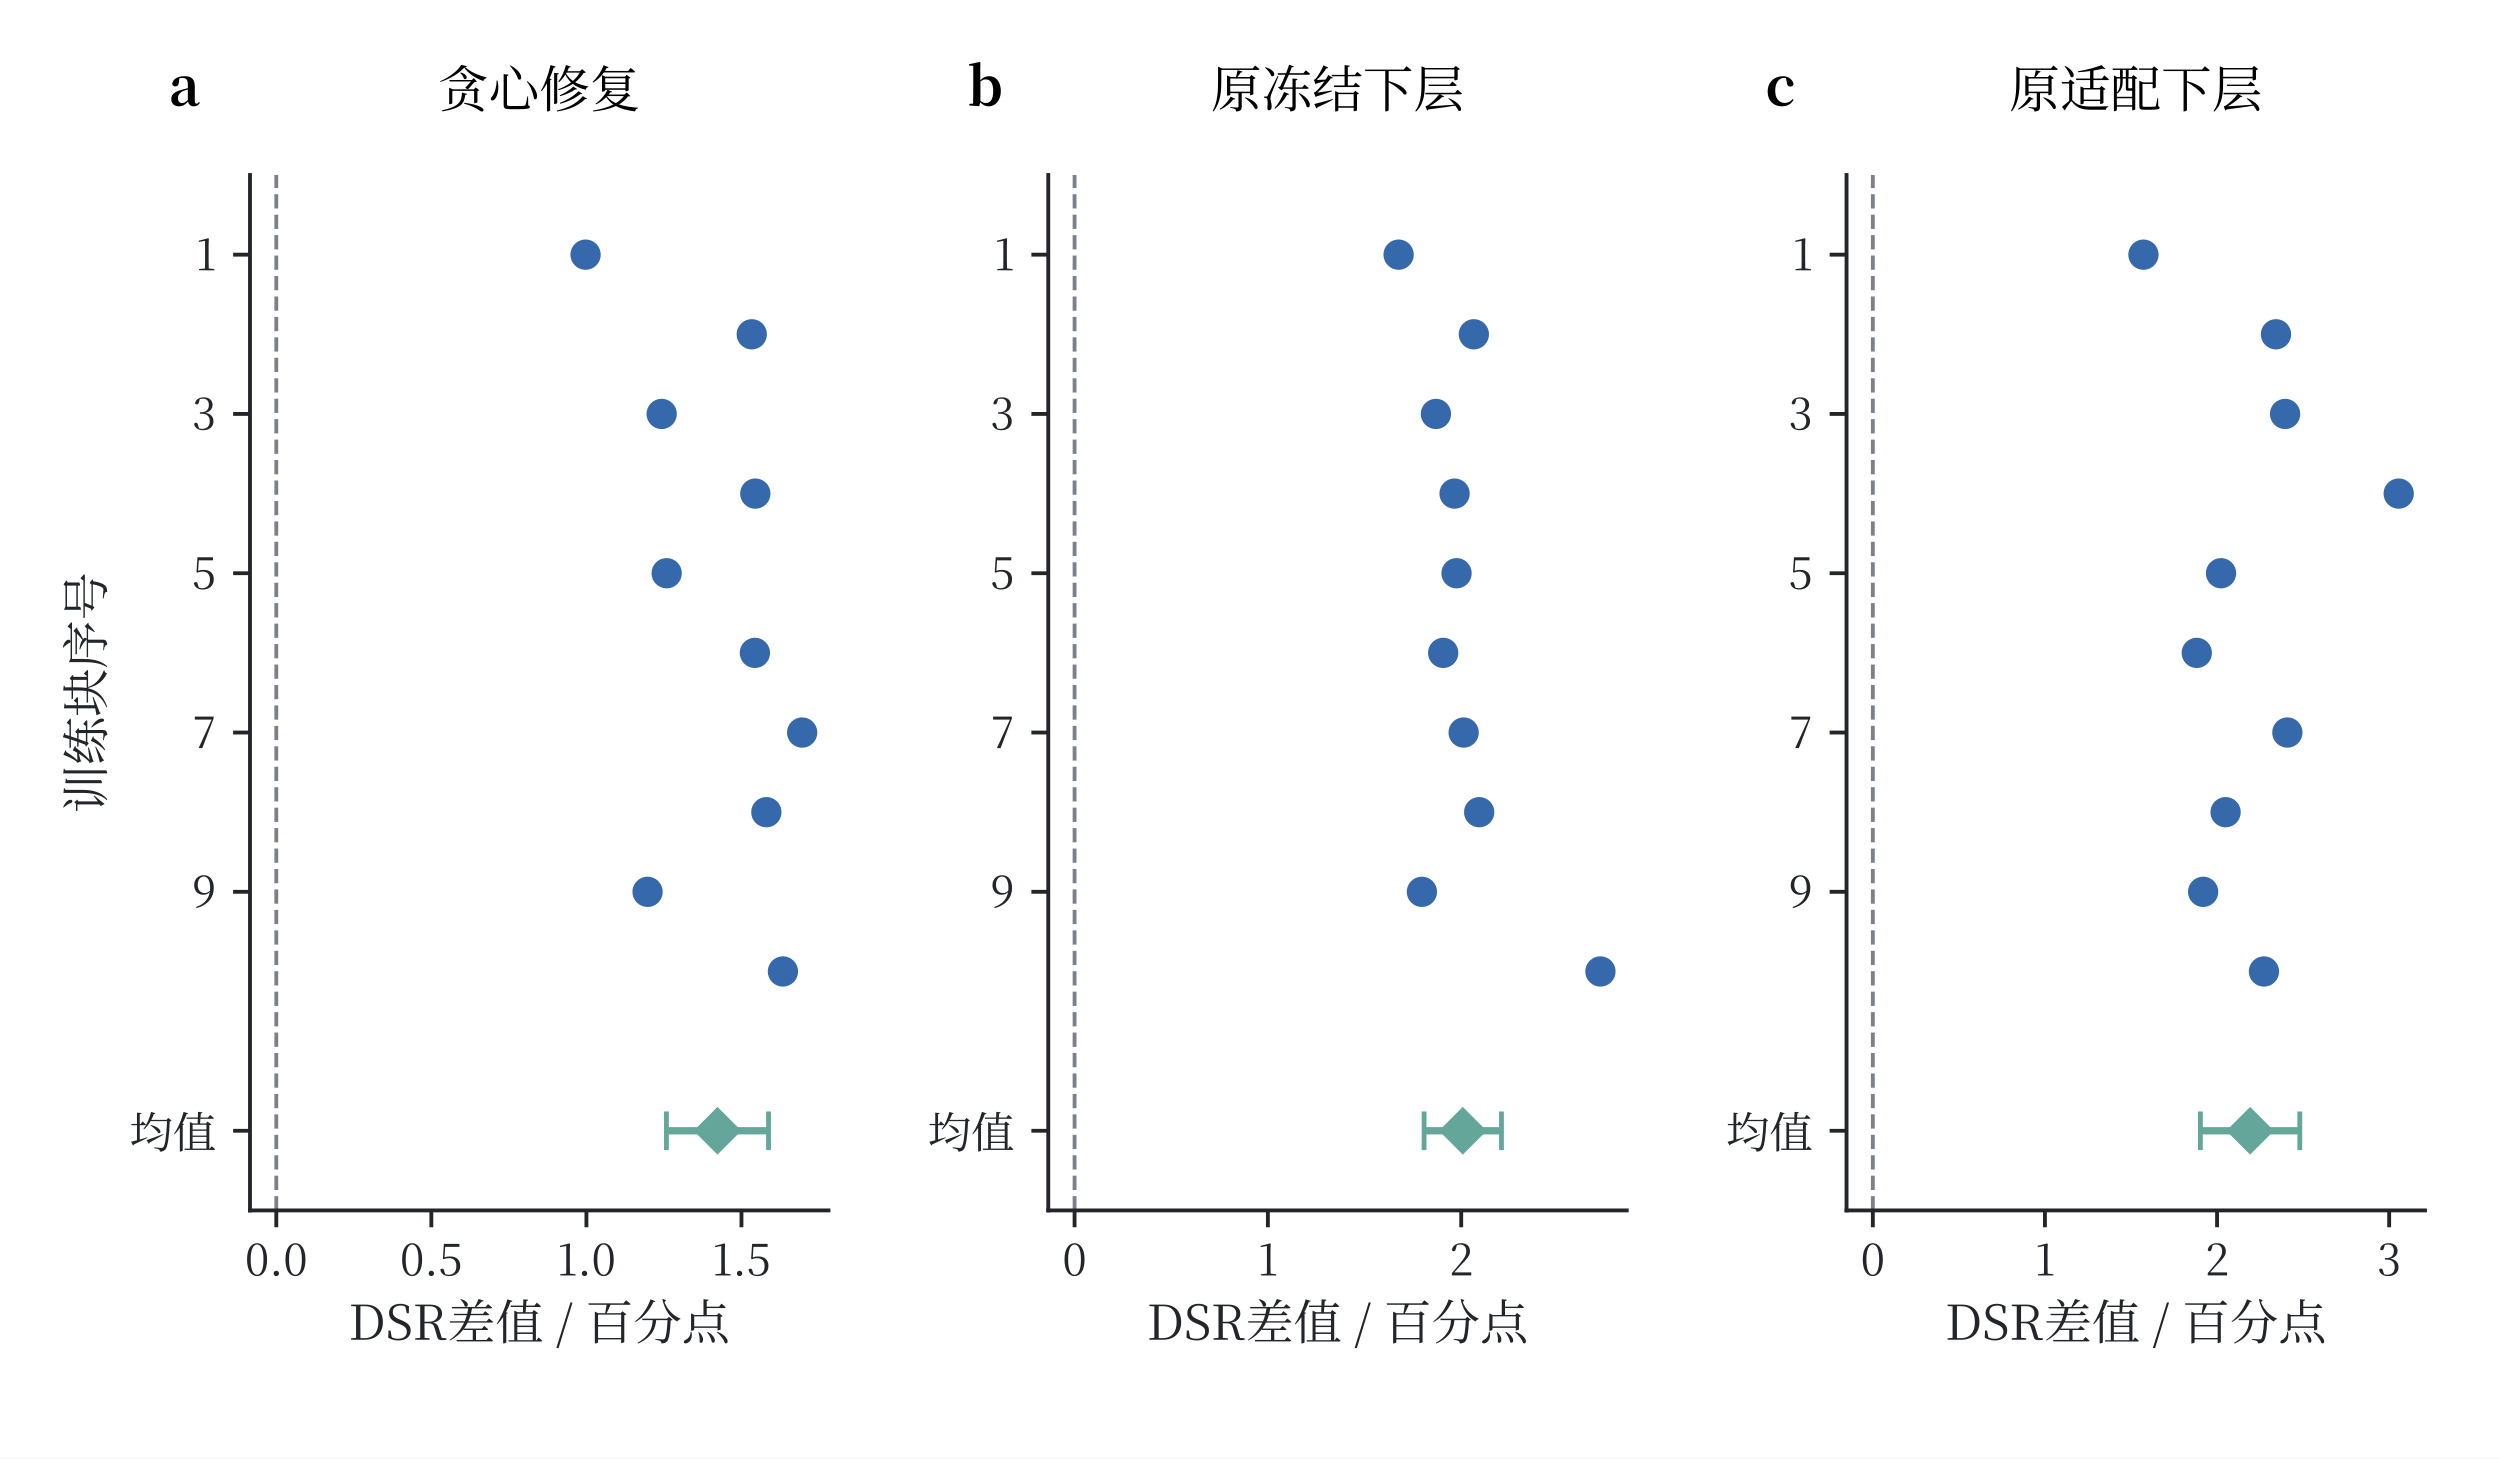
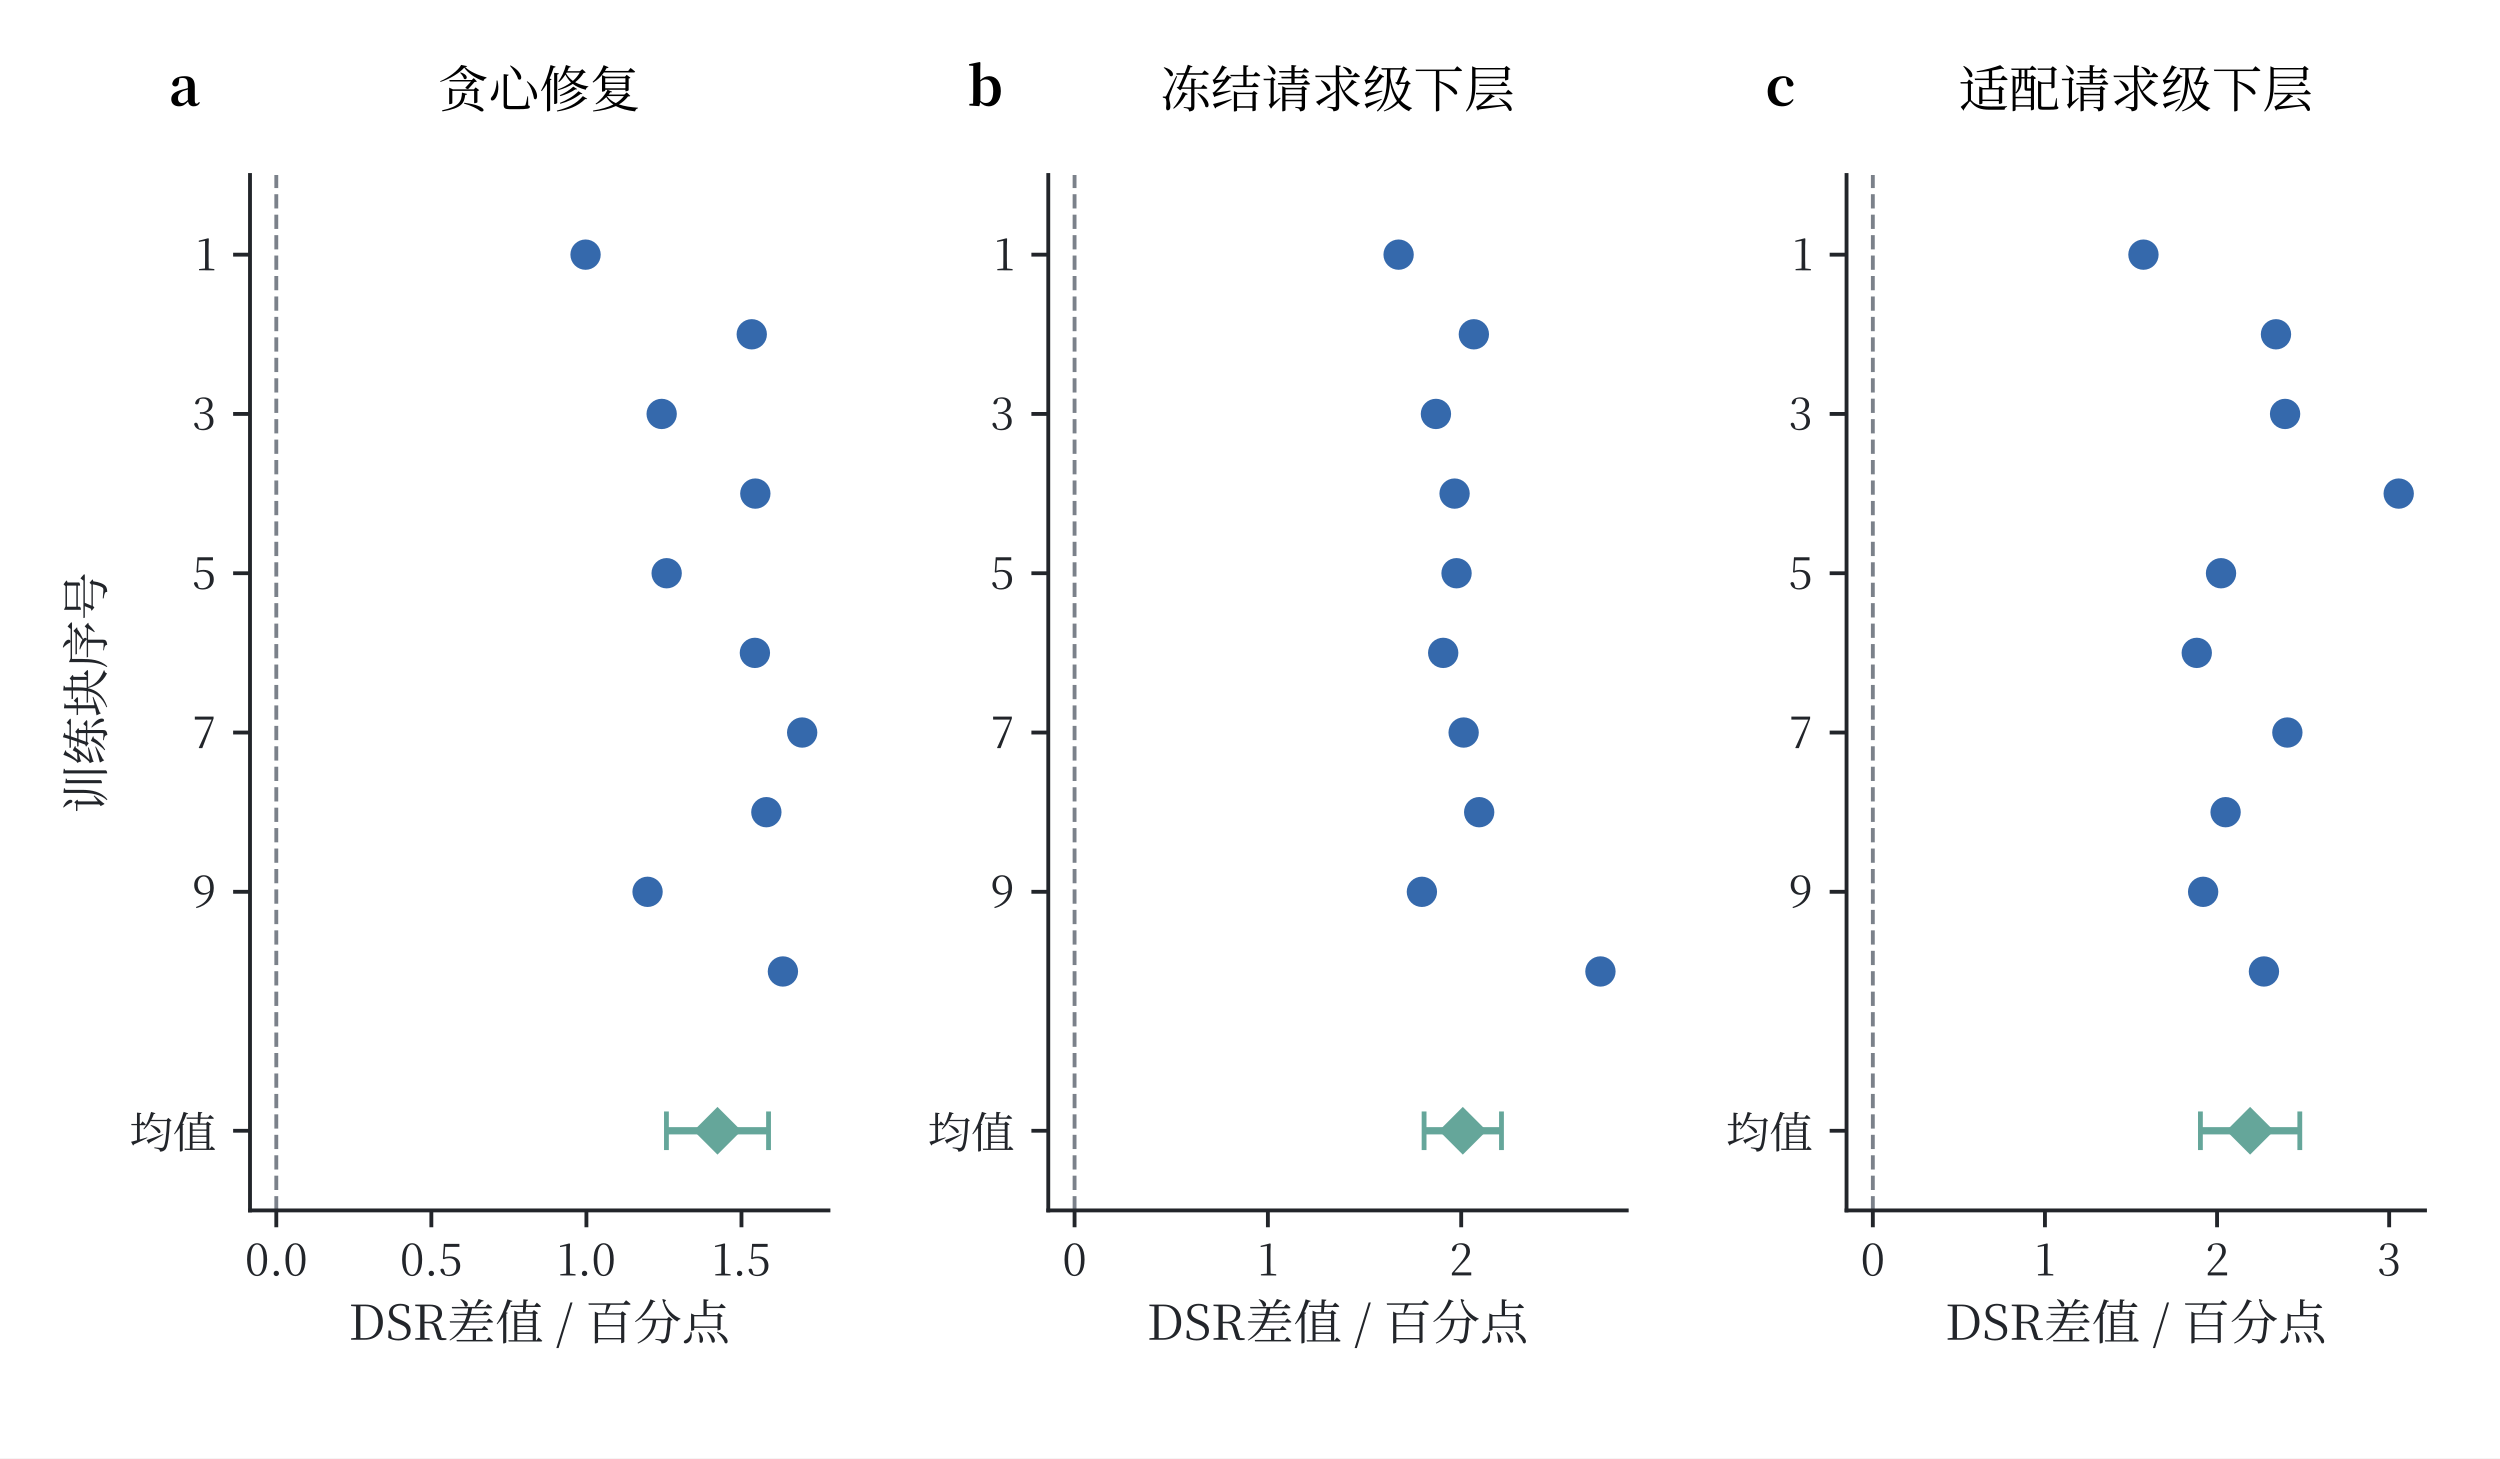
<svg xmlns="http://www.w3.org/2000/svg" xmlns:xlink="http://www.w3.org/1999/xlink" width="518.4pt" height="302.4pt" viewBox="0 0 518.4 302.4" version="1.1">
  <defs>
    <style type="text/css">*{stroke-linejoin: round; stroke-linecap: butt}</style>
  </defs>
  <g id="figure_1">
    <g id="patch_1">
-       <path d="M 0 302.4  L 518.4 302.4  L 518.4 0  L 0 0  z " style="fill: #ffffff" />
+       <path d="M 0 302.4 L 518.4 302.4 L 518.4 0 L 0 0 z " style="fill: #ffffff" />
    </g>
    <g id="axes_1">
      <g id="patch_2">
-         <path d="M 51.84 250.992  L 171.789 250.992  L 171.789 36.288  L 51.84 36.288  z " style="fill: #ffffff" />
+         <path d="M 51.84 250.992 L 171.789 250.992 L 171.789 36.288 L 51.84 36.288 z " style="fill: #ffffff" />
      </g>
      <g id="PathCollection_1">
        <defs>
-           <path id="m3898593842" d="M 0 2.646  C 0.702 2.646 1.375 2.367 1.871 1.871  C 2.367 1.375 2.646 0.702 2.646 0  C 2.646 -0.702 2.367 -1.375 1.871 -1.871  C 1.375 -2.367 0.702 -2.646 0 -2.646  C -0.702 -2.646 -1.375 -2.367 -1.871 -1.871  C -2.367 -1.375 -2.646 -0.702 -2.646 0  C -2.646 0.702 -2.367 1.375 -1.871 1.871  C -1.375 2.367 -0.702 2.646 0 2.646  z " style="stroke: #3569ac" />
+           <path id="m027aa95b5d" d="M 0 2.646 C 0.702 2.646 1.375 2.367 1.871 1.871 C 2.367 1.375 2.646 0.702 2.646 0 C 2.646 -0.702 2.367 -1.375 1.871 -1.871 C 1.375 -2.367 0.702 -2.646 0 -2.646 C -0.702 -2.646 -1.375 -2.367 -1.871 -1.871 C -2.367 -1.375 -2.646 -0.702 -2.646 0 C -2.646 0.702 -2.367 1.375 -1.871 1.871 C -1.375 2.367 -0.702 2.646 0 2.646 z " style="stroke: #3569ac" />
        </defs>
-         <g clip-path="url(#p52f83d77b5)">
-           <use xlink:href="#m3898593842" x="121.421" y="52.804" style="fill: #3569ac; stroke: #3569ac" />
-           <use xlink:href="#m3898593842" x="155.884" y="69.319" style="fill: #3569ac; stroke: #3569ac" />
-           <use xlink:href="#m3898593842" x="137.204" y="85.835" style="fill: #3569ac; stroke: #3569ac" />
-           <use xlink:href="#m3898593842" x="156.624" y="102.351" style="fill: #3569ac; stroke: #3569ac" />
-           <use xlink:href="#m3898593842" x="138.239" y="118.866" style="fill: #3569ac; stroke: #3569ac" />
-           <use xlink:href="#m3898593842" x="156.534" y="135.382" style="fill: #3569ac; stroke: #3569ac" />
-           <use xlink:href="#m3898593842" x="166.337" y="151.898" style="fill: #3569ac; stroke: #3569ac" />
-           <use xlink:href="#m3898593842" x="158.911" y="168.414" style="fill: #3569ac; stroke: #3569ac" />
-           <use xlink:href="#m3898593842" x="134.279" y="184.929" style="fill: #3569ac; stroke: #3569ac" />
-           <use xlink:href="#m3898593842" x="162.345" y="201.445" style="fill: #3569ac; stroke: #3569ac" />
+         <g clip-path="url(#pe84998b1c0)">
+           <use xlink:href="#m027aa95b5d" x="121.421" y="52.804" style="fill: #3569ac; stroke: #3569ac" />
+           <use xlink:href="#m027aa95b5d" x="155.884" y="69.319" style="fill: #3569ac; stroke: #3569ac" />
+           <use xlink:href="#m027aa95b5d" x="137.204" y="85.835" style="fill: #3569ac; stroke: #3569ac" />
+           <use xlink:href="#m027aa95b5d" x="156.624" y="102.351" style="fill: #3569ac; stroke: #3569ac" />
+           <use xlink:href="#m027aa95b5d" x="138.239" y="118.866" style="fill: #3569ac; stroke: #3569ac" />
+           <use xlink:href="#m027aa95b5d" x="156.534" y="135.382" style="fill: #3569ac; stroke: #3569ac" />
+           <use xlink:href="#m027aa95b5d" x="166.337" y="151.898" style="fill: #3569ac; stroke: #3569ac" />
+           <use xlink:href="#m027aa95b5d" x="158.911" y="168.414" style="fill: #3569ac; stroke: #3569ac" />
+           <use xlink:href="#m027aa95b5d" x="134.279" y="184.929" style="fill: #3569ac; stroke: #3569ac" />
+           <use xlink:href="#m027aa95b5d" x="162.345" y="201.445" style="fill: #3569ac; stroke: #3569ac" />
        </g>
      </g>
      <g id="matplotlib.axis_1">
        <g id="xtick_1">
          <g id="line2d_1">
            <defs>
-               <path id="mde20b1b8a1" d="M 0 0  L 0 3.5  " style="stroke: #22252a; stroke-width: 0.8" />
+               <path id="m250e5802c6" d="M 0 0 L 0 3.5 " style="stroke: #22252a; stroke-width: 0.8" />
            </defs>
            <g>
-               <use xlink:href="#mde20b1b8a1" x="57.292" y="250.992" style="fill: #22252a; stroke: #22252a; stroke-width: 0.8" />
+               <use xlink:href="#m250e5802c6" x="57.292" y="250.992" style="fill: #22252a; stroke: #22252a; stroke-width: 0.8" />
            </g>
          </g>
          <g id="text_1">
            <text style="fill: #22252a; font: 9px 'Songti SC', 'SimSun', '宋体', 'AR PL UMing CN', 'Noto Serif CJK SC', 'Source Han Serif SC', 'WenQuanYi Micro Hei', 'WenQuanYi Zen Hei', 'DejaVu Serif', 'DejaVu Sans', serif; text-anchor: middle" x="57.292" y="264.472" transform="rotate(-0 57.29222 264.472)">0.0</text>
          </g>
        </g>
        <g id="xtick_2">
          <g id="line2d_2">
            <g>
-               <use xlink:href="#mde20b1b8a1" x="89.445" y="250.992" style="fill: #22252a; stroke: #22252a; stroke-width: 0.8" />
+               <use xlink:href="#m250e5802c6" x="89.445" y="250.992" style="fill: #22252a; stroke: #22252a; stroke-width: 0.8" />
            </g>
          </g>
          <g id="text_2">
            <text style="fill: #22252a; font: 9px 'Songti SC', 'SimSun', '宋体', 'AR PL UMing CN', 'Noto Serif CJK SC', 'Source Han Serif SC', 'WenQuanYi Micro Hei', 'WenQuanYi Zen Hei', 'DejaVu Serif', 'DejaVu Sans', serif; text-anchor: middle" x="89.445" y="264.472" transform="rotate(-0 89.44532 264.472)">0.5</text>
          </g>
        </g>
        <g id="xtick_3">
          <g id="line2d_3">
            <g>
-               <use xlink:href="#mde20b1b8a1" x="121.598" y="250.992" style="fill: #22252a; stroke: #22252a; stroke-width: 0.8" />
+               <use xlink:href="#m250e5802c6" x="121.598" y="250.992" style="fill: #22252a; stroke: #22252a; stroke-width: 0.8" />
            </g>
          </g>
          <g id="text_3">
            <text style="fill: #22252a; font: 9px 'Songti SC', 'SimSun', '宋体', 'AR PL UMing CN', 'Noto Serif CJK SC', 'Source Han Serif SC', 'WenQuanYi Micro Hei', 'WenQuanYi Zen Hei', 'DejaVu Serif', 'DejaVu Sans', serif; text-anchor: middle" x="121.598" y="264.472" transform="rotate(-0 121.5984 264.472)">1.0</text>
          </g>
        </g>
        <g id="xtick_4">
          <g id="line2d_4">
            <g>
-               <use xlink:href="#mde20b1b8a1" x="153.751" y="250.992" style="fill: #22252a; stroke: #22252a; stroke-width: 0.8" />
+               <use xlink:href="#m250e5802c6" x="153.751" y="250.992" style="fill: #22252a; stroke: #22252a; stroke-width: 0.8" />
            </g>
          </g>
          <g id="text_4">
            <text style="fill: #22252a; font: 9px 'Songti SC', 'SimSun', '宋体', 'AR PL UMing CN', 'Noto Serif CJK SC', 'Source Han Serif SC', 'WenQuanYi Micro Hei', 'WenQuanYi Zen Hei', 'DejaVu Serif', 'DejaVu Sans', serif; text-anchor: middle" x="153.751" y="264.472" transform="rotate(-0 153.7515 264.472)">1.5</text>
          </g>
        </g>
        <g id="text_5">
          <text style="fill: #22252a; font: 10px 'Songti SC', 'SimSun', '宋体', 'AR PL UMing CN', 'Noto Serif CJK SC', 'Source Han Serif SC', 'WenQuanYi Micro Hei', 'WenQuanYi Zen Hei', 'DejaVu Serif', 'DejaVu Sans', serif; text-anchor: middle" x="111.814" y="277.803" transform="rotate(-0 111.8145 277.8032)">DSR差值 / 百分点</text>
        </g>
      </g>
      <g id="matplotlib.axis_2">
        <g id="ytick_1">
          <g id="line2d_5">
            <defs>
-               <path id="m604ce01f8e" d="M 0 0  L -3.5 0  " style="stroke: #22252a; stroke-width: 0.8" />
+               <path id="m600439d7f4" d="M 0 0 L -3.5 0 " style="stroke: #22252a; stroke-width: 0.8" />
            </defs>
            <g>
-               <use xlink:href="#m604ce01f8e" x="51.84" y="52.804" style="fill: #22252a; stroke: #22252a; stroke-width: 0.8" />
+               <use xlink:href="#m600439d7f4" x="51.84" y="52.804" style="fill: #22252a; stroke: #22252a; stroke-width: 0.8" />
            </g>
          </g>
          <g id="text_6">
            <text style="fill: #22252a; font: 9px 'Songti SC', 'SimSun', '宋体', 'AR PL UMing CN', 'Noto Serif CJK SC', 'Source Han Serif SC', 'WenQuanYi Micro Hei', 'WenQuanYi Zen Hei', 'DejaVu Serif', 'DejaVu Sans', serif; text-anchor: end" x="44.84" y="56.044" transform="rotate(-0 44.84 56.04369)">1</text>
          </g>
        </g>
        <g id="ytick_2">
          <g id="line2d_6">
            <g>
-               <use xlink:href="#m604ce01f8e" x="51.84" y="85.835" style="fill: #22252a; stroke: #22252a; stroke-width: 0.8" />
+               <use xlink:href="#m600439d7f4" x="51.84" y="85.835" style="fill: #22252a; stroke: #22252a; stroke-width: 0.8" />
            </g>
          </g>
          <g id="text_7">
            <text style="fill: #22252a; font: 9px 'Songti SC', 'SimSun', '宋体', 'AR PL UMing CN', 'Noto Serif CJK SC', 'Source Han Serif SC', 'WenQuanYi Micro Hei', 'WenQuanYi Zen Hei', 'DejaVu Serif', 'DejaVu Sans', serif; text-anchor: end" x="44.84" y="89.075" transform="rotate(-0 44.84 89.07508)">3</text>
          </g>
        </g>
        <g id="ytick_3">
          <g id="line2d_7">
            <g>
-               <use xlink:href="#m604ce01f8e" x="51.84" y="118.866" style="fill: #22252a; stroke: #22252a; stroke-width: 0.8" />
+               <use xlink:href="#m600439d7f4" x="51.84" y="118.866" style="fill: #22252a; stroke: #22252a; stroke-width: 0.8" />
            </g>
          </g>
          <g id="text_8">
            <text style="fill: #22252a; font: 9px 'Songti SC', 'SimSun', '宋体', 'AR PL UMing CN', 'Noto Serif CJK SC', 'Source Han Serif SC', 'WenQuanYi Micro Hei', 'WenQuanYi Zen Hei', 'DejaVu Serif', 'DejaVu Sans', serif; text-anchor: end" x="44.84" y="122.106" transform="rotate(-0 44.84 122.1065)">5</text>
          </g>
        </g>
        <g id="ytick_4">
          <g id="line2d_8">
            <g>
-               <use xlink:href="#m604ce01f8e" x="51.84" y="151.898" style="fill: #22252a; stroke: #22252a; stroke-width: 0.8" />
+               <use xlink:href="#m600439d7f4" x="51.84" y="151.898" style="fill: #22252a; stroke: #22252a; stroke-width: 0.8" />
            </g>
          </g>
          <g id="text_9">
            <text style="fill: #22252a; font: 9px 'Songti SC', 'SimSun', '宋体', 'AR PL UMing CN', 'Noto Serif CJK SC', 'Source Han Serif SC', 'WenQuanYi Micro Hei', 'WenQuanYi Zen Hei', 'DejaVu Serif', 'DejaVu Sans', serif; text-anchor: end" x="44.84" y="155.138" transform="rotate(-0 44.84 155.1378)">7</text>
          </g>
        </g>
        <g id="ytick_5">
          <g id="line2d_9">
            <g>
-               <use xlink:href="#m604ce01f8e" x="51.84" y="184.929" style="fill: #22252a; stroke: #22252a; stroke-width: 0.8" />
+               <use xlink:href="#m600439d7f4" x="51.84" y="184.929" style="fill: #22252a; stroke: #22252a; stroke-width: 0.8" />
            </g>
          </g>
          <g id="text_10">
            <text style="fill: #22252a; font: 9px 'Songti SC', 'SimSun', '宋体', 'AR PL UMing CN', 'Noto Serif CJK SC', 'Source Han Serif SC', 'WenQuanYi Micro Hei', 'WenQuanYi Zen Hei', 'DejaVu Serif', 'DejaVu Sans', serif; text-anchor: end" x="44.84" y="188.169" transform="rotate(-0 44.84 188.1692)">9</text>
          </g>
        </g>
        <g id="ytick_6">
          <g id="line2d_10">
            <g>
-               <use xlink:href="#m604ce01f8e" x="51.84" y="234.476" style="fill: #22252a; stroke: #22252a; stroke-width: 0.8" />
+               <use xlink:href="#m600439d7f4" x="51.84" y="234.476" style="fill: #22252a; stroke: #22252a; stroke-width: 0.8" />
            </g>
          </g>
          <g id="text_11">
            <text style="fill: #22252a; font: 9px 'Songti SC', 'SimSun', '宋体', 'AR PL UMing CN', 'Noto Serif CJK SC', 'Source Han Serif SC', 'WenQuanYi Micro Hei', 'WenQuanYi Zen Hei', 'DejaVu Serif', 'DejaVu Sans', serif; text-anchor: end" x="44.84" y="238.103" transform="rotate(-0 44.84 238.103)">均值</text>
          </g>
        </g>
        <g id="text_12">
          <text style="fill: #22252a; font: 10px 'Songti SC', 'SimSun', '宋体', 'AR PL UMing CN', 'Noto Serif CJK SC', 'Source Han Serif SC', 'WenQuanYi Micro Hei', 'WenQuanYi Zen Hei', 'DejaVu Serif', 'DejaVu Sans', serif; text-anchor: middle" x="21.449" y="143.64" transform="rotate(-90 21.44937 143.64)">训练块序号</text>
        </g>
      </g>
      <g id="LineCollection_1">
-         <path d="M 138.191 234.476  L 159.364 234.476  " clip-path="url(#p52f83d77b5)" style="fill: none; stroke: #65a69a; stroke-width: 1.5" />
+         <path d="M 138.191 234.476 L 159.364 234.476 " clip-path="url(#pe84998b1c0)" style="fill: none; stroke: #65a69a; stroke-width: 1.5" />
      </g>
      <g id="line2d_11">
        <defs>
-           <path id="m7cead49366" d="M 0 4  L 0 -4  " style="stroke: #65a69a" />
+           <path id="me700e7fc8e" d="M 0 4 L 0 -4 " style="stroke: #65a69a" />
        </defs>
-         <g clip-path="url(#p52f83d77b5)">
-           <use xlink:href="#m7cead49366" x="138.191" y="234.476" style="fill: #65a69a; stroke: #65a69a" />
+         <g clip-path="url(#pe84998b1c0)">
+           <use xlink:href="#me700e7fc8e" x="138.191" y="234.476" style="fill: #65a69a; stroke: #65a69a" />
        </g>
      </g>
      <g id="line2d_12">
-         <g clip-path="url(#p52f83d77b5)">
-           <use xlink:href="#m7cead49366" x="159.364" y="234.476" style="fill: #65a69a; stroke: #65a69a" />
+         <g clip-path="url(#pe84998b1c0)">
+           <use xlink:href="#me700e7fc8e" x="159.364" y="234.476" style="fill: #65a69a; stroke: #65a69a" />
        </g>
      </g>
      <g id="line2d_13">
-         <path d="M 57.292 250.992  L 57.292 36.288  " clip-path="url(#p52f83d77b5)" style="fill: none; stroke-dasharray: 2.96,1.28; stroke-dashoffset: 0; stroke: #7b818a; stroke-width: 0.8" />
+         <path d="M 57.292 250.992 L 57.292 36.288 " clip-path="url(#pe84998b1c0)" style="fill: none; stroke-dasharray: 2.96,1.28; stroke-dashoffset: 0; stroke: #7b818a; stroke-width: 0.8" />
      </g>
      <g id="line2d_14">
        <defs>
-           <path id="m608a5abed7" d="M -0 4.243  L 4.243 0  L 0 -4.243  L -4.243 -0  z " style="stroke: #65a69a; stroke-linejoin: miter" />
+           <path id="m6175409866" d="M -0 4.243 L 4.243 0 L 0 -4.243 L -4.243 -0 z " style="stroke: #65a69a; stroke-linejoin: miter" />
        </defs>
-         <g clip-path="url(#p52f83d77b5)">
-           <use xlink:href="#m608a5abed7" x="148.778" y="234.476" style="fill: #65a69a; stroke: #65a69a; stroke-linejoin: miter" />
+         <g clip-path="url(#pe84998b1c0)">
+           <use xlink:href="#m6175409866" x="148.778" y="234.476" style="fill: #65a69a; stroke: #65a69a; stroke-linejoin: miter" />
        </g>
      </g>
      <g id="patch_3">
-         <path d="M 51.84 250.992  L 51.84 36.288  " style="fill: none; stroke: #22252a; stroke-width: 0.8; stroke-linejoin: miter; stroke-linecap: square" />
+         <path d="M 51.84 250.992 L 51.84 36.288 " style="fill: none; stroke: #22252a; stroke-width: 0.8; stroke-linejoin: miter; stroke-linecap: square" />
      </g>
      <g id="patch_4">
-         <path d="M 51.84 250.992  L 171.789 250.992  " style="fill: none; stroke: #22252a; stroke-width: 0.8; stroke-linejoin: miter; stroke-linecap: square" />
+         <path d="M 51.84 250.992 L 171.789 250.992 " style="fill: none; stroke: #22252a; stroke-width: 0.8; stroke-linejoin: miter; stroke-linecap: square" />
      </g>
      <g id="text_13">
        <text style="font: 700 11px 'Songti SC', 'SimSun', '宋体', 'AR PL UMing CN', 'Noto Serif CJK SC', 'Source Han Serif SC', 'WenQuanYi Micro Hei', 'WenQuanYi Zen Hei', 'DejaVu Serif', 'DejaVu Sans', serif; text-anchor: start" x="35.047" y="21.876" transform="rotate(-0 35.04715 21.87607)">a</text>
      </g>
      <g id="text_14">
        <text style="font: 10.5px 'Songti SC', 'SimSun', '宋体', 'AR PL UMing CN', 'Noto Serif CJK SC', 'Source Han Serif SC', 'WenQuanYi Micro Hei', 'WenQuanYi Zen Hei', 'DejaVu Serif', 'DejaVu Sans', serif; text-anchor: middle" x="111.814" y="22.288" transform="rotate(-0 111.8145 22.288)">贪心修复</text>
      </g>
    </g>
    <g id="axes_2">
      <g id="patch_5">
-         <path d="M 217.37 250.992  L 337.318 250.992  L 337.318 36.288  L 217.37 36.288  z " style="fill: #ffffff" />
+         <path d="M 217.37 250.992 L 337.318 250.992 L 337.318 36.288 L 217.37 36.288 z " style="fill: #ffffff" />
      </g>
      <g id="PathCollection_2">
-         <g clip-path="url(#p5676c6e44d)">
-           <use xlink:href="#m3898593842" x="290.016" y="52.804" style="fill: #3569ac; stroke: #3569ac" />
-           <use xlink:href="#m3898593842" x="305.618" y="69.319" style="fill: #3569ac; stroke: #3569ac" />
-           <use xlink:href="#m3898593842" x="297.754" y="85.835" style="fill: #3569ac; stroke: #3569ac" />
-           <use xlink:href="#m3898593842" x="301.622" y="102.351" style="fill: #3569ac; stroke: #3569ac" />
-           <use xlink:href="#m3898593842" x="302.029" y="118.866" style="fill: #3569ac; stroke: #3569ac" />
-           <use xlink:href="#m3898593842" x="299.261" y="135.382" style="fill: #3569ac; stroke: #3569ac" />
-           <use xlink:href="#m3898593842" x="303.501" y="151.898" style="fill: #3569ac; stroke: #3569ac" />
-           <use xlink:href="#m3898593842" x="306.723" y="168.414" style="fill: #3569ac; stroke: #3569ac" />
-           <use xlink:href="#m3898593842" x="294.844" y="184.929" style="fill: #3569ac; stroke: #3569ac" />
-           <use xlink:href="#m3898593842" x="331.866" y="201.445" style="fill: #3569ac; stroke: #3569ac" />
+         <g clip-path="url(#pa100882e33)">
+           <use xlink:href="#m027aa95b5d" x="290.016" y="52.804" style="fill: #3569ac; stroke: #3569ac" />
+           <use xlink:href="#m027aa95b5d" x="305.618" y="69.319" style="fill: #3569ac; stroke: #3569ac" />
+           <use xlink:href="#m027aa95b5d" x="297.754" y="85.835" style="fill: #3569ac; stroke: #3569ac" />
+           <use xlink:href="#m027aa95b5d" x="301.622" y="102.351" style="fill: #3569ac; stroke: #3569ac" />
+           <use xlink:href="#m027aa95b5d" x="302.029" y="118.866" style="fill: #3569ac; stroke: #3569ac" />
+           <use xlink:href="#m027aa95b5d" x="299.261" y="135.382" style="fill: #3569ac; stroke: #3569ac" />
+           <use xlink:href="#m027aa95b5d" x="303.501" y="151.898" style="fill: #3569ac; stroke: #3569ac" />
+           <use xlink:href="#m027aa95b5d" x="306.723" y="168.414" style="fill: #3569ac; stroke: #3569ac" />
+           <use xlink:href="#m027aa95b5d" x="294.844" y="184.929" style="fill: #3569ac; stroke: #3569ac" />
+           <use xlink:href="#m027aa95b5d" x="331.866" y="201.445" style="fill: #3569ac; stroke: #3569ac" />
        </g>
      </g>
      <g id="matplotlib.axis_3">
        <g id="xtick_5">
          <g id="line2d_15">
            <g>
-               <use xlink:href="#mde20b1b8a1" x="222.822" y="250.992" style="fill: #22252a; stroke: #22252a; stroke-width: 0.8" />
+               <use xlink:href="#m250e5802c6" x="222.822" y="250.992" style="fill: #22252a; stroke: #22252a; stroke-width: 0.8" />
            </g>
          </g>
          <g id="text_15">
            <text style="fill: #22252a; font: 9px 'Songti SC', 'SimSun', '宋体', 'AR PL UMing CN', 'Noto Serif CJK SC', 'Source Han Serif SC', 'WenQuanYi Micro Hei', 'WenQuanYi Zen Hei', 'DejaVu Serif', 'DejaVu Sans', serif; text-anchor: middle" x="222.822" y="264.472" transform="rotate(-0 222.8218 264.472)">0</text>
          </g>
        </g>
        <g id="xtick_6">
          <g id="line2d_16">
            <g>
-               <use xlink:href="#mde20b1b8a1" x="262.909" y="250.992" style="fill: #22252a; stroke: #22252a; stroke-width: 0.8" />
+               <use xlink:href="#m250e5802c6" x="262.909" y="250.992" style="fill: #22252a; stroke: #22252a; stroke-width: 0.8" />
            </g>
          </g>
          <g id="text_16">
            <text style="fill: #22252a; font: 9px 'Songti SC', 'SimSun', '宋体', 'AR PL UMing CN', 'Noto Serif CJK SC', 'Source Han Serif SC', 'WenQuanYi Micro Hei', 'WenQuanYi Zen Hei', 'DejaVu Serif', 'DejaVu Sans', serif; text-anchor: middle" x="262.909" y="264.472" transform="rotate(-0 262.9088 264.472)">1</text>
          </g>
        </g>
        <g id="xtick_7">
          <g id="line2d_17">
            <g>
-               <use xlink:href="#mde20b1b8a1" x="302.996" y="250.992" style="fill: #22252a; stroke: #22252a; stroke-width: 0.8" />
+               <use xlink:href="#m250e5802c6" x="302.996" y="250.992" style="fill: #22252a; stroke: #22252a; stroke-width: 0.8" />
            </g>
          </g>
          <g id="text_17">
            <text style="fill: #22252a; font: 9px 'Songti SC', 'SimSun', '宋体', 'AR PL UMing CN', 'Noto Serif CJK SC', 'Source Han Serif SC', 'WenQuanYi Micro Hei', 'WenQuanYi Zen Hei', 'DejaVu Serif', 'DejaVu Sans', serif; text-anchor: middle" x="302.996" y="264.472" transform="rotate(-0 302.9958 264.472)">2</text>
          </g>
        </g>
        <g id="text_18">
          <text style="fill: #22252a; font: 10px 'Songti SC', 'SimSun', '宋体', 'AR PL UMing CN', 'Noto Serif CJK SC', 'Source Han Serif SC', 'WenQuanYi Micro Hei', 'WenQuanYi Zen Hei', 'DejaVu Serif', 'DejaVu Sans', serif; text-anchor: middle" x="277.344" y="277.803" transform="rotate(-0 277.344 277.8032)">DSR差值 / 百分点</text>
        </g>
      </g>
      <g id="matplotlib.axis_4">
        <g id="ytick_7">
          <g id="line2d_18">
            <g>
-               <use xlink:href="#m604ce01f8e" x="217.37" y="52.804" style="fill: #22252a; stroke: #22252a; stroke-width: 0.8" />
+               <use xlink:href="#m600439d7f4" x="217.37" y="52.804" style="fill: #22252a; stroke: #22252a; stroke-width: 0.8" />
            </g>
          </g>
          <g id="text_19">
            <text style="fill: #22252a; font: 9px 'Songti SC', 'SimSun', '宋体', 'AR PL UMing CN', 'Noto Serif CJK SC', 'Source Han Serif SC', 'WenQuanYi Micro Hei', 'WenQuanYi Zen Hei', 'DejaVu Serif', 'DejaVu Sans', serif; text-anchor: end" x="210.37" y="56.044" transform="rotate(-0 210.3695 56.04369)">1</text>
          </g>
        </g>
        <g id="ytick_8">
          <g id="line2d_19">
            <g>
-               <use xlink:href="#m604ce01f8e" x="217.37" y="85.835" style="fill: #22252a; stroke: #22252a; stroke-width: 0.8" />
+               <use xlink:href="#m600439d7f4" x="217.37" y="85.835" style="fill: #22252a; stroke: #22252a; stroke-width: 0.8" />
            </g>
          </g>
          <g id="text_20">
            <text style="fill: #22252a; font: 9px 'Songti SC', 'SimSun', '宋体', 'AR PL UMing CN', 'Noto Serif CJK SC', 'Source Han Serif SC', 'WenQuanYi Micro Hei', 'WenQuanYi Zen Hei', 'DejaVu Serif', 'DejaVu Sans', serif; text-anchor: end" x="210.37" y="89.075" transform="rotate(-0 210.3695 89.07508)">3</text>
          </g>
        </g>
        <g id="ytick_9">
          <g id="line2d_20">
            <g>
-               <use xlink:href="#m604ce01f8e" x="217.37" y="118.866" style="fill: #22252a; stroke: #22252a; stroke-width: 0.8" />
+               <use xlink:href="#m600439d7f4" x="217.37" y="118.866" style="fill: #22252a; stroke: #22252a; stroke-width: 0.8" />
            </g>
          </g>
          <g id="text_21">
            <text style="fill: #22252a; font: 9px 'Songti SC', 'SimSun', '宋体', 'AR PL UMing CN', 'Noto Serif CJK SC', 'Source Han Serif SC', 'WenQuanYi Micro Hei', 'WenQuanYi Zen Hei', 'DejaVu Serif', 'DejaVu Sans', serif; text-anchor: end" x="210.37" y="122.106" transform="rotate(-0 210.3695 122.1065)">5</text>
          </g>
        </g>
        <g id="ytick_10">
          <g id="line2d_21">
            <g>
-               <use xlink:href="#m604ce01f8e" x="217.37" y="151.898" style="fill: #22252a; stroke: #22252a; stroke-width: 0.8" />
+               <use xlink:href="#m600439d7f4" x="217.37" y="151.898" style="fill: #22252a; stroke: #22252a; stroke-width: 0.8" />
            </g>
          </g>
          <g id="text_22">
            <text style="fill: #22252a; font: 9px 'Songti SC', 'SimSun', '宋体', 'AR PL UMing CN', 'Noto Serif CJK SC', 'Source Han Serif SC', 'WenQuanYi Micro Hei', 'WenQuanYi Zen Hei', 'DejaVu Serif', 'DejaVu Sans', serif; text-anchor: end" x="210.37" y="155.138" transform="rotate(-0 210.3695 155.1378)">7</text>
          </g>
        </g>
        <g id="ytick_11">
          <g id="line2d_22">
            <g>
-               <use xlink:href="#m604ce01f8e" x="217.37" y="184.929" style="fill: #22252a; stroke: #22252a; stroke-width: 0.8" />
+               <use xlink:href="#m600439d7f4" x="217.37" y="184.929" style="fill: #22252a; stroke: #22252a; stroke-width: 0.8" />
            </g>
          </g>
          <g id="text_23">
            <text style="fill: #22252a; font: 9px 'Songti SC', 'SimSun', '宋体', 'AR PL UMing CN', 'Noto Serif CJK SC', 'Source Han Serif SC', 'WenQuanYi Micro Hei', 'WenQuanYi Zen Hei', 'DejaVu Serif', 'DejaVu Sans', serif; text-anchor: end" x="210.37" y="188.169" transform="rotate(-0 210.3695 188.1692)">9</text>
          </g>
        </g>
        <g id="ytick_12">
          <g id="line2d_23">
            <g>
-               <use xlink:href="#m604ce01f8e" x="217.37" y="234.476" style="fill: #22252a; stroke: #22252a; stroke-width: 0.8" />
+               <use xlink:href="#m600439d7f4" x="217.37" y="234.476" style="fill: #22252a; stroke: #22252a; stroke-width: 0.8" />
            </g>
          </g>
          <g id="text_24">
            <text style="fill: #22252a; font: 9px 'Songti SC', 'SimSun', '宋体', 'AR PL UMing CN', 'Noto Serif CJK SC', 'Source Han Serif SC', 'WenQuanYi Micro Hei', 'WenQuanYi Zen Hei', 'DejaVu Serif', 'DejaVu Sans', serif; text-anchor: end" x="210.37" y="238.103" transform="rotate(-0 210.3695 238.103)">均值</text>
          </g>
        </g>
      </g>
      <g id="LineCollection_2">
-         <path d="M 295.298 234.476  L 311.348 234.476  " clip-path="url(#p5676c6e44d)" style="fill: none; stroke: #65a69a; stroke-width: 1.5" />
+         <path d="M 295.298 234.476 L 311.348 234.476 " clip-path="url(#pa100882e33)" style="fill: none; stroke: #65a69a; stroke-width: 1.5" />
      </g>
      <g id="line2d_24">
-         <g clip-path="url(#p5676c6e44d)">
-           <use xlink:href="#m7cead49366" x="295.298" y="234.476" style="fill: #65a69a; stroke: #65a69a" />
+         <g clip-path="url(#pa100882e33)">
+           <use xlink:href="#me700e7fc8e" x="295.298" y="234.476" style="fill: #65a69a; stroke: #65a69a" />
        </g>
      </g>
      <g id="line2d_25">
-         <g clip-path="url(#p5676c6e44d)">
-           <use xlink:href="#m7cead49366" x="311.348" y="234.476" style="fill: #65a69a; stroke: #65a69a" />
+         <g clip-path="url(#pa100882e33)">
+           <use xlink:href="#me700e7fc8e" x="311.348" y="234.476" style="fill: #65a69a; stroke: #65a69a" />
        </g>
      </g>
      <g id="line2d_26">
-         <path d="M 222.822 250.992  L 222.822 36.288  " clip-path="url(#p5676c6e44d)" style="fill: none; stroke-dasharray: 2.96,1.28; stroke-dashoffset: 0; stroke: #7b818a; stroke-width: 0.8" />
+         <path d="M 222.822 250.992 L 222.822 36.288 " clip-path="url(#pa100882e33)" style="fill: none; stroke-dasharray: 2.96,1.28; stroke-dashoffset: 0; stroke: #7b818a; stroke-width: 0.8" />
      </g>
      <g id="line2d_27">
-         <g clip-path="url(#p5676c6e44d)">
-           <use xlink:href="#m608a5abed7" x="303.323" y="234.476" style="fill: #65a69a; stroke: #65a69a; stroke-linejoin: miter" />
+         <g clip-path="url(#pa100882e33)">
+           <use xlink:href="#m6175409866" x="303.323" y="234.476" style="fill: #65a69a; stroke: #65a69a; stroke-linejoin: miter" />
        </g>
      </g>
      <g id="patch_6">
-         <path d="M 217.37 250.992  L 217.37 36.288  " style="fill: none; stroke: #22252a; stroke-width: 0.8; stroke-linejoin: miter; stroke-linecap: square" />
+         <path d="M 217.37 250.992 L 217.37 36.288 " style="fill: none; stroke: #22252a; stroke-width: 0.8; stroke-linejoin: miter; stroke-linecap: square" />
      </g>
      <g id="patch_7">
-         <path d="M 217.37 250.992  L 337.318 250.992  " style="fill: none; stroke: #22252a; stroke-width: 0.8; stroke-linejoin: miter; stroke-linecap: square" />
+         <path d="M 217.37 250.992 L 337.318 250.992 " style="fill: none; stroke: #22252a; stroke-width: 0.8; stroke-linejoin: miter; stroke-linecap: square" />
      </g>
      <g id="text_25">
        <text style="font: 700 11px 'Songti SC', 'SimSun', '宋体', 'AR PL UMing CN', 'Noto Serif CJK SC', 'Source Han Serif SC', 'WenQuanYi Micro Hei', 'WenQuanYi Zen Hei', 'DejaVu Serif', 'DejaVu Sans', serif; text-anchor: start" x="200.577" y="21.876" transform="rotate(-0 200.5767 21.87607)">b</text>
      </g>
      <g id="text_26">
-         <text style="font: 10.5px 'Songti SC', 'SimSun', '宋体', 'AR PL UMing CN', 'Noto Serif CJK SC', 'Source Han Serif SC', 'WenQuanYi Micro Hei', 'WenQuanYi Zen Hei', 'DejaVu Serif', 'DejaVu Sans', serif; text-anchor: middle" x="277.344" y="22.288" transform="rotate(-0 277.344 22.288)">原冻结下层</text>
+         <text style="font: 10.5px 'Songti SC', 'SimSun', '宋体', 'AR PL UMing CN', 'Noto Serif CJK SC', 'Source Han Serif SC', 'WenQuanYi Micro Hei', 'WenQuanYi Zen Hei', 'DejaVu Serif', 'DejaVu Sans', serif; text-anchor: middle" x="277.344" y="22.288" transform="rotate(-0 277.344 22.288)">冻结请求级下层</text>
      </g>
    </g>
    <g id="axes_3">
      <g id="patch_8">
-         <path d="M 382.899 250.992  L 502.848 250.992  L 502.848 36.288  L 382.899 36.288  z " style="fill: #ffffff" />
+         <path d="M 382.899 250.992 L 502.848 250.992 L 502.848 36.288 L 382.899 36.288 z " style="fill: #ffffff" />
      </g>
      <g id="PathCollection_3">
-         <g clip-path="url(#pbd2ef36606)">
-           <use xlink:href="#m3898593842" x="444.465" y="52.804" style="fill: #3569ac; stroke: #3569ac" />
-           <use xlink:href="#m3898593842" x="471.947" y="69.319" style="fill: #3569ac; stroke: #3569ac" />
-           <use xlink:href="#m3898593842" x="473.835" y="85.835" style="fill: #3569ac; stroke: #3569ac" />
-           <use xlink:href="#m3898593842" x="497.396" y="102.351" style="fill: #3569ac; stroke: #3569ac" />
-           <use xlink:href="#m3898593842" x="460.552" y="118.866" style="fill: #3569ac; stroke: #3569ac" />
-           <use xlink:href="#m3898593842" x="455.522" y="135.382" style="fill: #3569ac; stroke: #3569ac" />
-           <use xlink:href="#m3898593842" x="474.308" y="151.898" style="fill: #3569ac; stroke: #3569ac" />
-           <use xlink:href="#m3898593842" x="461.5" y="168.414" style="fill: #3569ac; stroke: #3569ac" />
-           <use xlink:href="#m3898593842" x="456.843" y="184.929" style="fill: #3569ac; stroke: #3569ac" />
-           <use xlink:href="#m3898593842" x="469.451" y="201.445" style="fill: #3569ac; stroke: #3569ac" />
+         <g clip-path="url(#p6321e34883)">
+           <use xlink:href="#m027aa95b5d" x="444.465" y="52.804" style="fill: #3569ac; stroke: #3569ac" />
+           <use xlink:href="#m027aa95b5d" x="471.947" y="69.319" style="fill: #3569ac; stroke: #3569ac" />
+           <use xlink:href="#m027aa95b5d" x="473.835" y="85.835" style="fill: #3569ac; stroke: #3569ac" />
+           <use xlink:href="#m027aa95b5d" x="497.396" y="102.351" style="fill: #3569ac; stroke: #3569ac" />
+           <use xlink:href="#m027aa95b5d" x="460.552" y="118.866" style="fill: #3569ac; stroke: #3569ac" />
+           <use xlink:href="#m027aa95b5d" x="455.522" y="135.382" style="fill: #3569ac; stroke: #3569ac" />
+           <use xlink:href="#m027aa95b5d" x="474.308" y="151.898" style="fill: #3569ac; stroke: #3569ac" />
+           <use xlink:href="#m027aa95b5d" x="461.5" y="168.414" style="fill: #3569ac; stroke: #3569ac" />
+           <use xlink:href="#m027aa95b5d" x="456.843" y="184.929" style="fill: #3569ac; stroke: #3569ac" />
+           <use xlink:href="#m027aa95b5d" x="469.451" y="201.445" style="fill: #3569ac; stroke: #3569ac" />
        </g>
      </g>
      <g id="matplotlib.axis_5">
        <g id="xtick_8">
          <g id="line2d_28">
            <g>
-               <use xlink:href="#mde20b1b8a1" x="388.351" y="250.992" style="fill: #22252a; stroke: #22252a; stroke-width: 0.8" />
+               <use xlink:href="#m250e5802c6" x="388.351" y="250.992" style="fill: #22252a; stroke: #22252a; stroke-width: 0.8" />
            </g>
          </g>
          <g id="text_27">
            <text style="fill: #22252a; font: 9px 'Songti SC', 'SimSun', '宋体', 'AR PL UMing CN', 'Noto Serif CJK SC', 'Source Han Serif SC', 'WenQuanYi Micro Hei', 'WenQuanYi Zen Hei', 'DejaVu Serif', 'DejaVu Sans', serif; text-anchor: middle" x="388.351" y="264.472" transform="rotate(-0 388.3513 264.472)">0</text>
          </g>
        </g>
        <g id="xtick_9">
          <g id="line2d_29">
            <g>
-               <use xlink:href="#mde20b1b8a1" x="424.04" y="250.992" style="fill: #22252a; stroke: #22252a; stroke-width: 0.8" />
+               <use xlink:href="#m250e5802c6" x="424.04" y="250.992" style="fill: #22252a; stroke: #22252a; stroke-width: 0.8" />
            </g>
          </g>
          <g id="text_28">
            <text style="fill: #22252a; font: 9px 'Songti SC', 'SimSun', '宋体', 'AR PL UMing CN', 'Noto Serif CJK SC', 'Source Han Serif SC', 'WenQuanYi Micro Hei', 'WenQuanYi Zen Hei', 'DejaVu Serif', 'DejaVu Sans', serif; text-anchor: middle" x="424.04" y="264.472" transform="rotate(-0 424.0399 264.472)">1</text>
          </g>
        </g>
        <g id="xtick_10">
          <g id="line2d_30">
            <g>
-               <use xlink:href="#mde20b1b8a1" x="459.729" y="250.992" style="fill: #22252a; stroke: #22252a; stroke-width: 0.8" />
+               <use xlink:href="#m250e5802c6" x="459.729" y="250.992" style="fill: #22252a; stroke: #22252a; stroke-width: 0.8" />
            </g>
          </g>
          <g id="text_29">
            <text style="fill: #22252a; font: 9px 'Songti SC', 'SimSun', '宋体', 'AR PL UMing CN', 'Noto Serif CJK SC', 'Source Han Serif SC', 'WenQuanYi Micro Hei', 'WenQuanYi Zen Hei', 'DejaVu Serif', 'DejaVu Sans', serif; text-anchor: middle" x="459.729" y="264.472" transform="rotate(-0 459.7286 264.472)">2</text>
          </g>
        </g>
        <g id="xtick_11">
          <g id="line2d_31">
            <g>
-               <use xlink:href="#mde20b1b8a1" x="495.417" y="250.992" style="fill: #22252a; stroke: #22252a; stroke-width: 0.8" />
+               <use xlink:href="#m250e5802c6" x="495.417" y="250.992" style="fill: #22252a; stroke: #22252a; stroke-width: 0.8" />
            </g>
          </g>
          <g id="text_30">
            <text style="fill: #22252a; font: 9px 'Songti SC', 'SimSun', '宋体', 'AR PL UMing CN', 'Noto Serif CJK SC', 'Source Han Serif SC', 'WenQuanYi Micro Hei', 'WenQuanYi Zen Hei', 'DejaVu Serif', 'DejaVu Sans', serif; text-anchor: middle" x="495.417" y="264.472" transform="rotate(-0 495.4172 264.472)">3</text>
          </g>
        </g>
        <g id="text_31">
          <text style="fill: #22252a; font: 10px 'Songti SC', 'SimSun', '宋体', 'AR PL UMing CN', 'Noto Serif CJK SC', 'Source Han Serif SC', 'WenQuanYi Micro Hei', 'WenQuanYi Zen Hei', 'DejaVu Serif', 'DejaVu Sans', serif; text-anchor: middle" x="442.874" y="277.803" transform="rotate(-0 442.8735 277.8032)">DSR差值 / 百分点</text>
        </g>
      </g>
      <g id="matplotlib.axis_6">
        <g id="ytick_13">
          <g id="line2d_32">
            <g>
-               <use xlink:href="#m604ce01f8e" x="382.899" y="52.804" style="fill: #22252a; stroke: #22252a; stroke-width: 0.8" />
+               <use xlink:href="#m600439d7f4" x="382.899" y="52.804" style="fill: #22252a; stroke: #22252a; stroke-width: 0.8" />
            </g>
          </g>
          <g id="text_32">
            <text style="fill: #22252a; font: 9px 'Songti SC', 'SimSun', '宋体', 'AR PL UMing CN', 'Noto Serif CJK SC', 'Source Han Serif SC', 'WenQuanYi Micro Hei', 'WenQuanYi Zen Hei', 'DejaVu Serif', 'DejaVu Sans', serif; text-anchor: end" x="375.899" y="56.044" transform="rotate(-0 375.8991 56.04369)">1</text>
          </g>
        </g>
        <g id="ytick_14">
          <g id="line2d_33">
            <g>
-               <use xlink:href="#m604ce01f8e" x="382.899" y="85.835" style="fill: #22252a; stroke: #22252a; stroke-width: 0.8" />
+               <use xlink:href="#m600439d7f4" x="382.899" y="85.835" style="fill: #22252a; stroke: #22252a; stroke-width: 0.8" />
            </g>
          </g>
          <g id="text_33">
            <text style="fill: #22252a; font: 9px 'Songti SC', 'SimSun', '宋体', 'AR PL UMing CN', 'Noto Serif CJK SC', 'Source Han Serif SC', 'WenQuanYi Micro Hei', 'WenQuanYi Zen Hei', 'DejaVu Serif', 'DejaVu Sans', serif; text-anchor: end" x="375.899" y="89.075" transform="rotate(-0 375.8991 89.07508)">3</text>
          </g>
        </g>
        <g id="ytick_15">
          <g id="line2d_34">
            <g>
-               <use xlink:href="#m604ce01f8e" x="382.899" y="118.866" style="fill: #22252a; stroke: #22252a; stroke-width: 0.8" />
+               <use xlink:href="#m600439d7f4" x="382.899" y="118.866" style="fill: #22252a; stroke: #22252a; stroke-width: 0.8" />
            </g>
          </g>
          <g id="text_34">
            <text style="fill: #22252a; font: 9px 'Songti SC', 'SimSun', '宋体', 'AR PL UMing CN', 'Noto Serif CJK SC', 'Source Han Serif SC', 'WenQuanYi Micro Hei', 'WenQuanYi Zen Hei', 'DejaVu Serif', 'DejaVu Sans', serif; text-anchor: end" x="375.899" y="122.106" transform="rotate(-0 375.8991 122.1065)">5</text>
          </g>
        </g>
        <g id="ytick_16">
          <g id="line2d_35">
            <g>
-               <use xlink:href="#m604ce01f8e" x="382.899" y="151.898" style="fill: #22252a; stroke: #22252a; stroke-width: 0.8" />
+               <use xlink:href="#m600439d7f4" x="382.899" y="151.898" style="fill: #22252a; stroke: #22252a; stroke-width: 0.8" />
            </g>
          </g>
          <g id="text_35">
            <text style="fill: #22252a; font: 9px 'Songti SC', 'SimSun', '宋体', 'AR PL UMing CN', 'Noto Serif CJK SC', 'Source Han Serif SC', 'WenQuanYi Micro Hei', 'WenQuanYi Zen Hei', 'DejaVu Serif', 'DejaVu Sans', serif; text-anchor: end" x="375.899" y="155.138" transform="rotate(-0 375.8991 155.1378)">7</text>
          </g>
        </g>
        <g id="ytick_17">
          <g id="line2d_36">
            <g>
-               <use xlink:href="#m604ce01f8e" x="382.899" y="184.929" style="fill: #22252a; stroke: #22252a; stroke-width: 0.8" />
+               <use xlink:href="#m600439d7f4" x="382.899" y="184.929" style="fill: #22252a; stroke: #22252a; stroke-width: 0.8" />
            </g>
          </g>
          <g id="text_36">
            <text style="fill: #22252a; font: 9px 'Songti SC', 'SimSun', '宋体', 'AR PL UMing CN', 'Noto Serif CJK SC', 'Source Han Serif SC', 'WenQuanYi Micro Hei', 'WenQuanYi Zen Hei', 'DejaVu Serif', 'DejaVu Sans', serif; text-anchor: end" x="375.899" y="188.169" transform="rotate(-0 375.8991 188.1692)">9</text>
          </g>
        </g>
        <g id="ytick_18">
          <g id="line2d_37">
            <g>
-               <use xlink:href="#m604ce01f8e" x="382.899" y="234.476" style="fill: #22252a; stroke: #22252a; stroke-width: 0.8" />
+               <use xlink:href="#m600439d7f4" x="382.899" y="234.476" style="fill: #22252a; stroke: #22252a; stroke-width: 0.8" />
            </g>
          </g>
          <g id="text_37">
            <text style="fill: #22252a; font: 9px 'Songti SC', 'SimSun', '宋体', 'AR PL UMing CN', 'Noto Serif CJK SC', 'Source Han Serif SC', 'WenQuanYi Micro Hei', 'WenQuanYi Zen Hei', 'DejaVu Serif', 'DejaVu Sans', serif; text-anchor: end" x="375.899" y="238.103" transform="rotate(-0 375.8991 238.103)">均值</text>
          </g>
        </g>
      </g>
      <g id="LineCollection_3">
-         <path d="M 456.278 234.476  L 476.886 234.476  " clip-path="url(#pbd2ef36606)" style="fill: none; stroke: #65a69a; stroke-width: 1.5" />
+         <path d="M 456.278 234.476 L 476.886 234.476 " clip-path="url(#p6321e34883)" style="fill: none; stroke: #65a69a; stroke-width: 1.5" />
      </g>
      <g id="line2d_38">
-         <g clip-path="url(#pbd2ef36606)">
-           <use xlink:href="#m7cead49366" x="456.278" y="234.476" style="fill: #65a69a; stroke: #65a69a" />
+         <g clip-path="url(#p6321e34883)">
+           <use xlink:href="#me700e7fc8e" x="456.278" y="234.476" style="fill: #65a69a; stroke: #65a69a" />
        </g>
      </g>
      <g id="line2d_39">
-         <g clip-path="url(#pbd2ef36606)">
-           <use xlink:href="#m7cead49366" x="476.886" y="234.476" style="fill: #65a69a; stroke: #65a69a" />
+         <g clip-path="url(#p6321e34883)">
+           <use xlink:href="#me700e7fc8e" x="476.886" y="234.476" style="fill: #65a69a; stroke: #65a69a" />
        </g>
      </g>
      <g id="line2d_40">
-         <path d="M 388.351 250.992  L 388.351 36.288  " clip-path="url(#pbd2ef36606)" style="fill: none; stroke-dasharray: 2.96,1.28; stroke-dashoffset: 0; stroke: #7b818a; stroke-width: 0.8" />
+         <path d="M 388.351 250.992 L 388.351 36.288 " clip-path="url(#p6321e34883)" style="fill: none; stroke-dasharray: 2.96,1.28; stroke-dashoffset: 0; stroke: #7b818a; stroke-width: 0.8" />
      </g>
      <g id="line2d_41">
-         <g clip-path="url(#pbd2ef36606)">
-           <use xlink:href="#m608a5abed7" x="466.582" y="234.476" style="fill: #65a69a; stroke: #65a69a; stroke-linejoin: miter" />
+         <g clip-path="url(#p6321e34883)">
+           <use xlink:href="#m6175409866" x="466.582" y="234.476" style="fill: #65a69a; stroke: #65a69a; stroke-linejoin: miter" />
        </g>
      </g>
      <g id="patch_9">
-         <path d="M 382.899 250.992  L 382.899 36.288  " style="fill: none; stroke: #22252a; stroke-width: 0.8; stroke-linejoin: miter; stroke-linecap: square" />
+         <path d="M 382.899 250.992 L 382.899 36.288 " style="fill: none; stroke: #22252a; stroke-width: 0.8; stroke-linejoin: miter; stroke-linecap: square" />
      </g>
      <g id="patch_10">
-         <path d="M 382.899 250.992  L 502.848 250.992  " style="fill: none; stroke: #22252a; stroke-width: 0.8; stroke-linejoin: miter; stroke-linecap: square" />
+         <path d="M 382.899 250.992 L 502.848 250.992 " style="fill: none; stroke: #22252a; stroke-width: 0.8; stroke-linejoin: miter; stroke-linecap: square" />
      </g>
      <g id="text_38">
        <text style="font: 700 11px 'Songti SC', 'SimSun', '宋体', 'AR PL UMing CN', 'Noto Serif CJK SC', 'Source Han Serif SC', 'WenQuanYi Micro Hei', 'WenQuanYi Zen Hei', 'DejaVu Serif', 'DejaVu Sans', serif; text-anchor: start" x="366.106" y="21.876" transform="rotate(-0 366.1062 21.87607)">c</text>
      </g>
      <g id="text_39">
-         <text style="font: 10.5px 'Songti SC', 'SimSun', '宋体', 'AR PL UMing CN', 'Noto Serif CJK SC', 'Source Han Serif SC', 'WenQuanYi Micro Hei', 'WenQuanYi Zen Hei', 'DejaVu Serif', 'DejaVu Sans', serif; text-anchor: middle" x="442.874" y="22.288" transform="rotate(-0 442.8735 22.288)">原适配下层</text>
+         <text style="font: 10.5px 'Songti SC', 'SimSun', '宋体', 'AR PL UMing CN', 'Noto Serif CJK SC', 'Source Han Serif SC', 'WenQuanYi Micro Hei', 'WenQuanYi Zen Hei', 'DejaVu Serif', 'DejaVu Sans', serif; text-anchor: middle" x="442.874" y="22.288" transform="rotate(-0 442.8735 22.288)">适配请求级下层</text>
      </g>
    </g>
  </g>
  <defs>
-     <clipPath id="p52f83d77b5">
+     <clipPath id="pe84998b1c0">
      <rect x="51.84" y="36.288" width="119.949" height="214.704" />
    </clipPath>
-     <clipPath id="p5676c6e44d">
+     <clipPath id="pa100882e33">
      <rect x="217.37" y="36.288" width="119.949" height="214.704" />
    </clipPath>
-     <clipPath id="pbd2ef36606">
+     <clipPath id="p6321e34883">
      <rect x="382.899" y="36.288" width="119.949" height="214.704" />
    </clipPath>
  </defs>
</svg>
